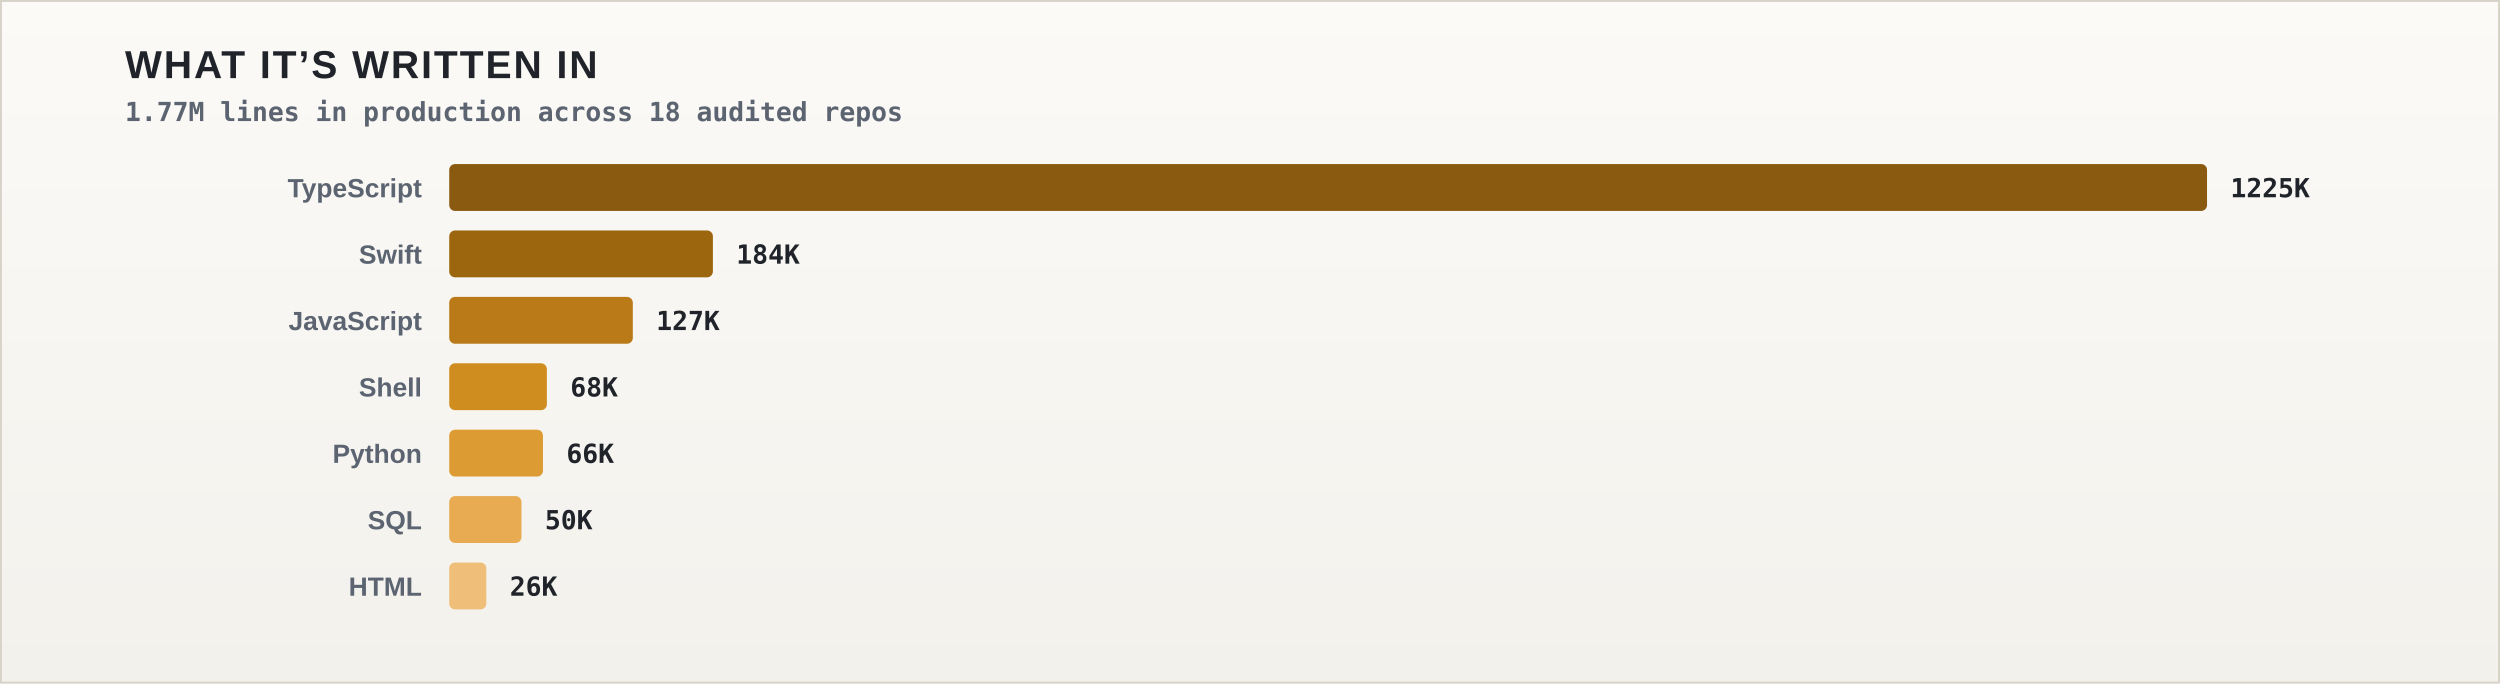
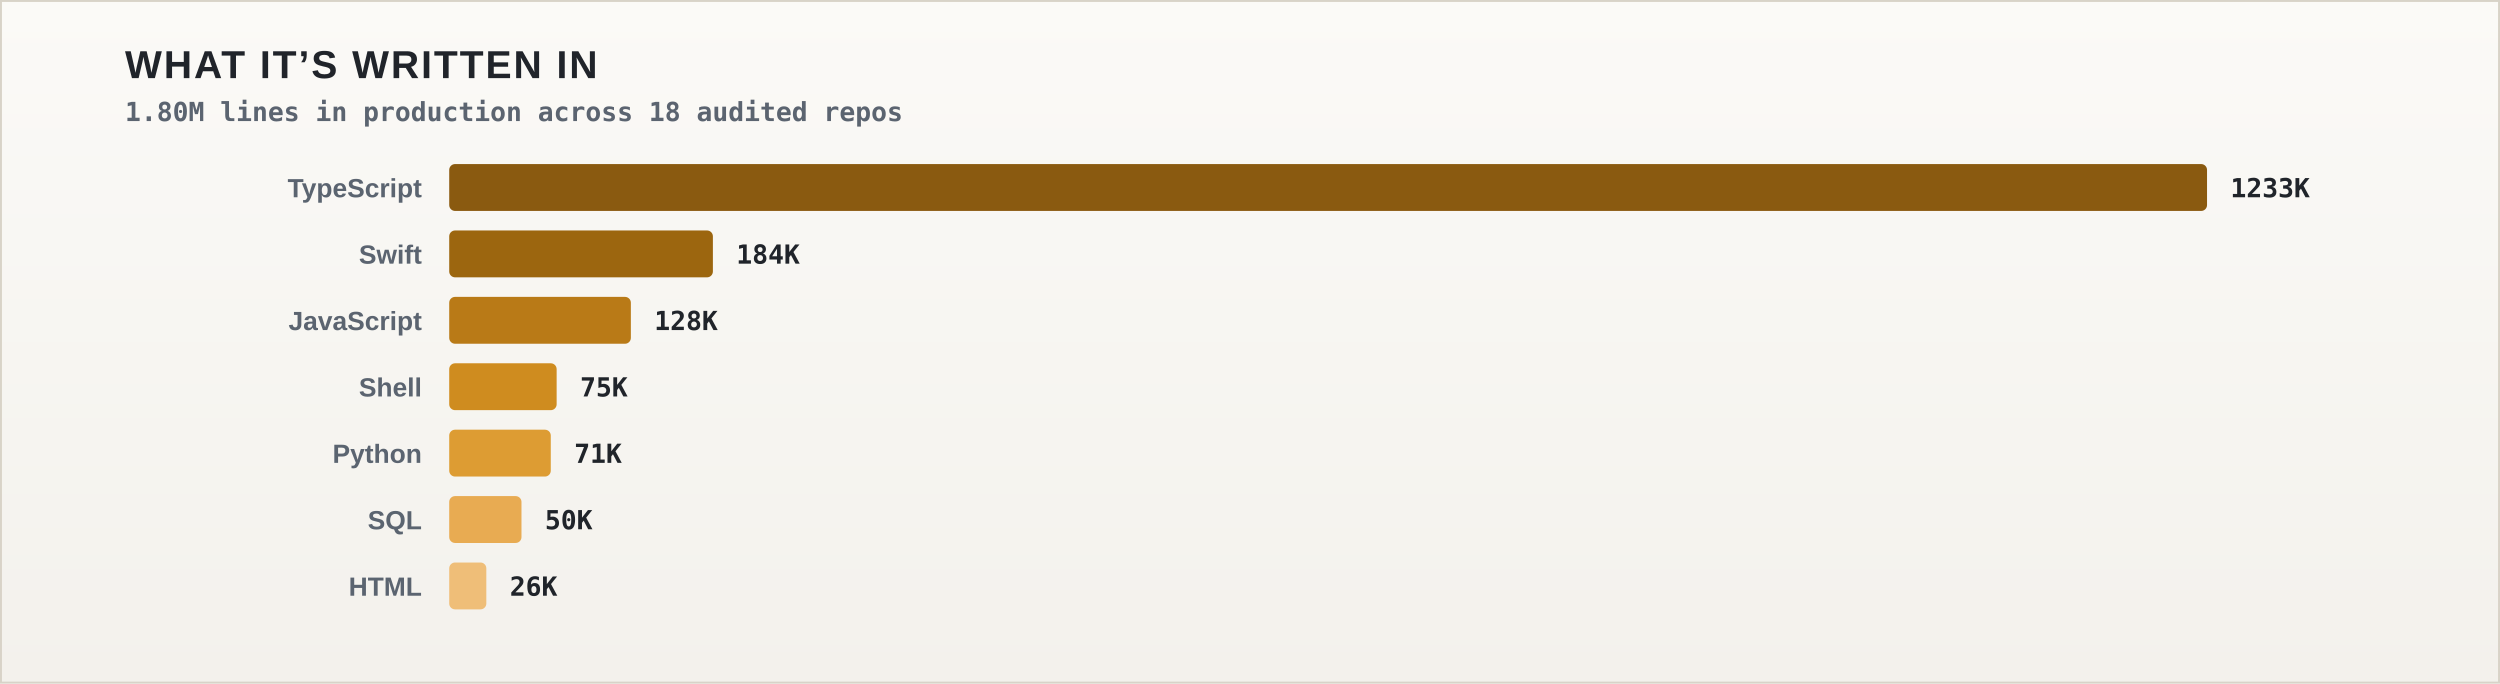
- <svg xmlns="http://www.w3.org/2000/svg" width="1280" height="350" viewBox="0 0 1280 350" role="img" aria-label="Lines of code by language, TypeScript leading at 1225 thousand">
+ <svg xmlns="http://www.w3.org/2000/svg" width="1280" height="350" viewBox="0 0 1280 350" role="img" aria-label="Lines of code by language: TypeScript 1232K, Swift 184K, JavaScript 127K, Shell 75K, Python 71K, SQL 50K">
  <defs>
    <linearGradient id="g" x1="0" y1="0" x2="0" y2="1">
      <stop offset="0" stop-color="#fbfaf7" />
      <stop offset="1" stop-color="#f3f1ec" />
    </linearGradient>
  </defs>
  <rect width="1280" height="350" fill="url(#g)" />
  <rect x="0.5" y="0.5" width="1279" height="349" fill="none" stroke="#d8d3c8" />
  <text x="64" y="40" font-family="Avenir Next, Helvetica Neue, Arial, sans-serif" font-size="20" font-weight="700" letter-spacing="1" fill="#20242a">WHAT IT’S WRITTEN IN</text>
-   <text x="64" y="62" font-family="SF Mono, Menlo, Consolas, monospace" font-size="13.5" font-weight="600" fill="#5b6470">1.77M lines in production across 18 audited repos</text>
+   <text x="64" y="62" font-family="SF Mono, Menlo, Consolas, monospace" font-size="13.5" font-weight="600" fill="#5b6470">1.80M lines in production across 18 audited repos</text>
  <text x="216" y="101" font-family="Avenir Next, Helvetica Neue, Arial, sans-serif" font-size="13.5" font-weight="600" fill="#5b6470" text-anchor="end">TypeScript</text>
  <rect x="230" y="84" width="900" height="24" rx="3" fill="#8a5a10" />
-   <text x="1142" y="101" font-family="SF Mono, Menlo, Consolas, monospace" font-size="13.5" font-weight="600" fill="#20242a">1225K</text>
+   <text x="1142" y="101" font-family="SF Mono, Menlo, Consolas, monospace" font-size="13.5" font-weight="600" fill="#20242a">1233K</text>
  <text x="216" y="135" font-family="Avenir Next, Helvetica Neue, Arial, sans-serif" font-size="13.5" font-weight="600" fill="#5b6470" text-anchor="end">Swift</text>
  <rect x="230" y="118" width="135" height="24" rx="3" fill="#9c660f" />
  <text x="377" y="135" font-family="SF Mono, Menlo, Consolas, monospace" font-size="13.5" font-weight="600" fill="#20242a">184K</text>
  <text x="216" y="169" font-family="Avenir Next, Helvetica Neue, Arial, sans-serif" font-size="13.5" font-weight="600" fill="#5b6470" text-anchor="end">JavaScript</text>
-   <rect x="230" y="152" width="94" height="24" rx="3" fill="#b97a17" />
-   <text x="336" y="169" font-family="SF Mono, Menlo, Consolas, monospace" font-size="13.5" font-weight="600" fill="#20242a">127K</text>
+   <rect x="230" y="152" width="93" height="24" rx="3" fill="#b97a17" />
+   <text x="335" y="169" font-family="SF Mono, Menlo, Consolas, monospace" font-size="13.5" font-weight="600" fill="#20242a">128K</text>
  <text x="216" y="203" font-family="Avenir Next, Helvetica Neue, Arial, sans-serif" font-size="13.5" font-weight="600" fill="#5b6470" text-anchor="end">Shell</text>
-   <rect x="230" y="186" width="50" height="24" rx="3" fill="#cf8c1f" />
-   <text x="292" y="203" font-family="SF Mono, Menlo, Consolas, monospace" font-size="13.5" font-weight="600" fill="#20242a">68K</text>
+   <rect x="230" y="186" width="55" height="24" rx="3" fill="#cf8c1f" />
+   <text x="297" y="203" font-family="SF Mono, Menlo, Consolas, monospace" font-size="13.5" font-weight="600" fill="#20242a">75K</text>
  <text x="216" y="237" font-family="Avenir Next, Helvetica Neue, Arial, sans-serif" font-size="13.5" font-weight="600" fill="#5b6470" text-anchor="end">Python</text>
-   <rect x="230" y="220" width="48" height="24" rx="3" fill="#dd9c33" />
-   <text x="290" y="237" font-family="SF Mono, Menlo, Consolas, monospace" font-size="13.5" font-weight="600" fill="#20242a">66K</text>
+   <rect x="230" y="220" width="52" height="24" rx="3" fill="#dd9c33" />
+   <text x="294" y="237" font-family="SF Mono, Menlo, Consolas, monospace" font-size="13.5" font-weight="600" fill="#20242a">71K</text>
  <text x="216" y="271" font-family="Avenir Next, Helvetica Neue, Arial, sans-serif" font-size="13.5" font-weight="600" fill="#5b6470" text-anchor="end">SQL</text>
  <rect x="230" y="254" width="37" height="24" rx="3" fill="#e8ab52" />
  <text x="279" y="271" font-family="SF Mono, Menlo, Consolas, monospace" font-size="13.5" font-weight="600" fill="#20242a">50K</text>
  <text x="216" y="305" font-family="Avenir Next, Helvetica Neue, Arial, sans-serif" font-size="13.5" font-weight="600" fill="#5b6470" text-anchor="end">HTML</text>
  <rect x="230" y="288" width="19" height="24" rx="3" fill="#efbe78" />
  <text x="261" y="305" font-family="SF Mono, Menlo, Consolas, monospace" font-size="13.5" font-weight="600" fill="#20242a">26K</text>
</svg>
